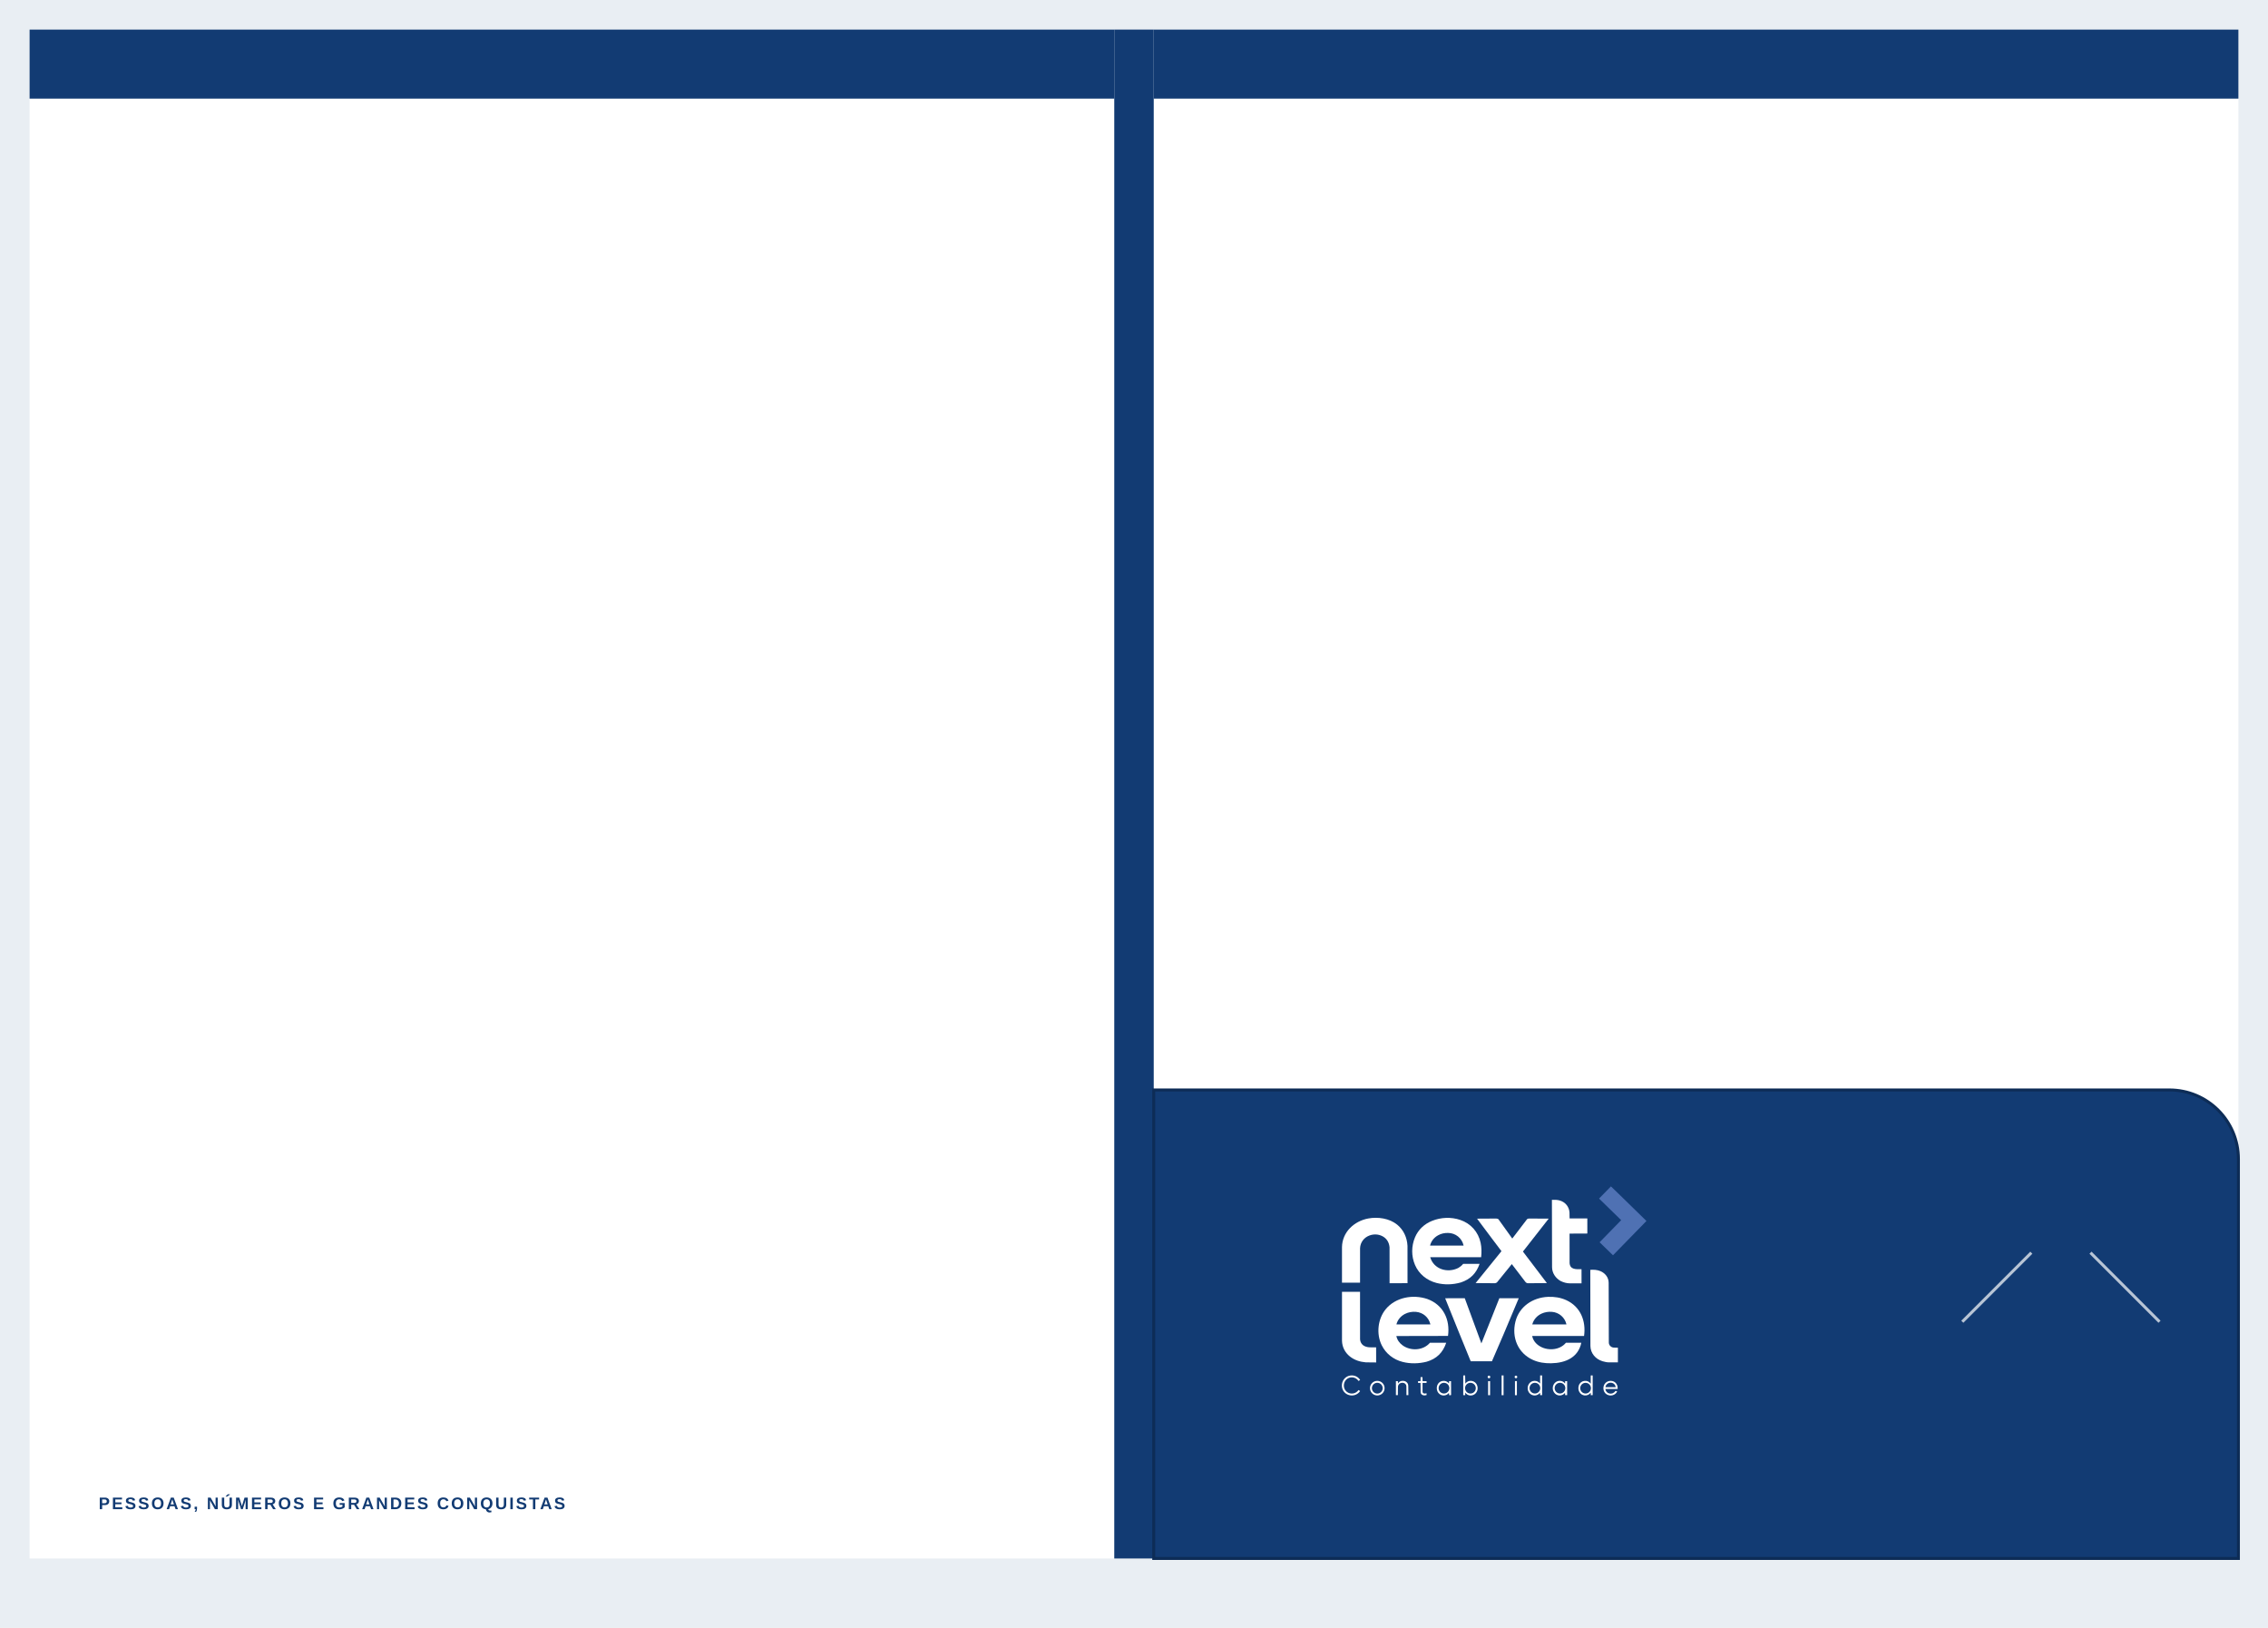
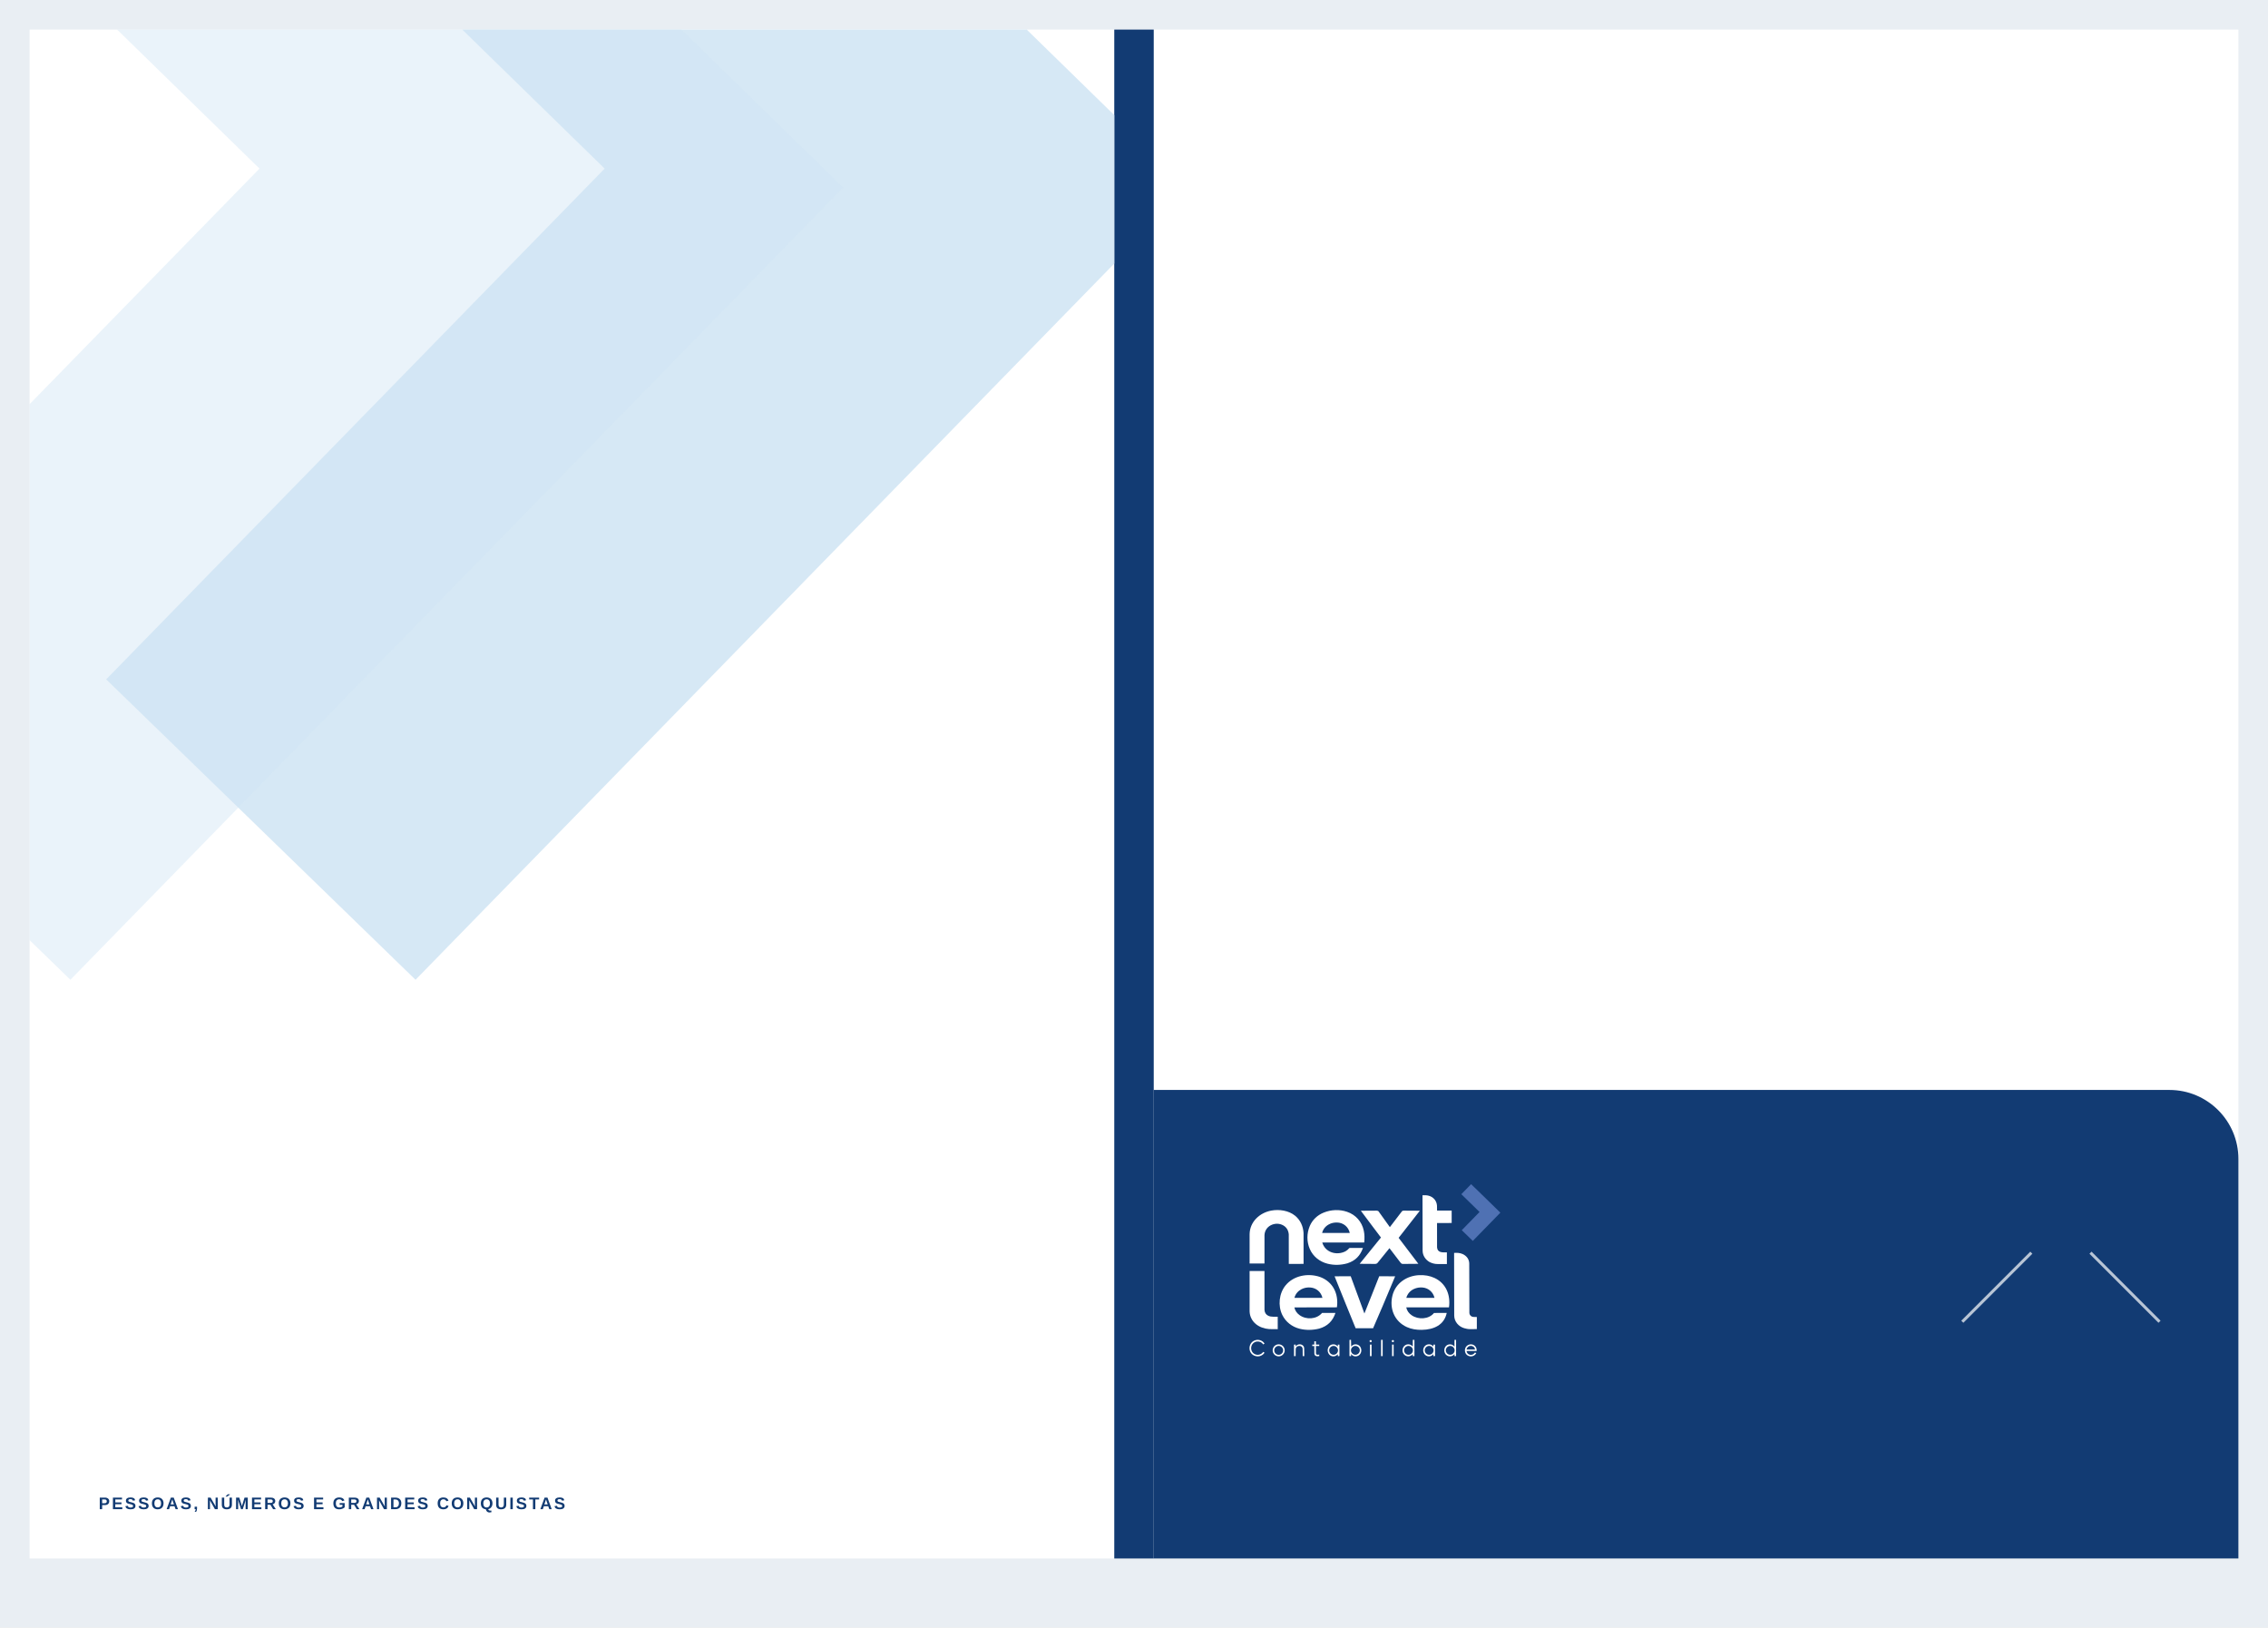
<svg xmlns="http://www.w3.org/2000/svg" width="460mm" height="330mm" viewBox="-6 -6 460 330">
  <style>text{font-family:Montserrat,'Segoe UI',Arial,sans-serif}</style>
+   <defs>
+     <clipPath id="clip-esq">
+       <rect x="0" y="0" width="220" height="310" />
+     </clipPath>
+   </defs>
  <rect x="-6" y="-6" width="460" height="330" fill="#E9EEF3" />
  <g id="interior">
    <rect x="0" y="0" width="220" height="310" fill="#FFFFFF" />
    <rect x="228" y="0" width="220" height="310" fill="#FFFFFF" />
    <rect x="220" y="0" width="8" height="310" fill="#123B73" />
-     <rect x="0" y="0" width="220" height="14" fill="#123B73" />
-     <rect x="228" y="0" width="220" height="14" fill="#123B73" />
+     <g clip-path="url(#clip-esq)">
+       <polygon transform="translate(13 -130) scale(1.7) translate(-765.38 -34.71)" points="803.78 224.51 766.87 188.68 826.34 127.76 765.38 68.26 798.09 34.71 823.43 59.16 895.99 130.02 803.78 224.51" fill="#D2E6F4" fill-opacity="0.9" />
+       <polygon transform="translate(-57 -130) scale(1.7) translate(-765.38 -34.71)" points="803.78 224.51 766.87 188.68 826.34 127.76 765.38 68.26 798.09 34.71 823.43 59.16 895.99 130.02 803.78 224.51" fill="#D2E6F4" fill-opacity="0.45" />
+     </g>
    <path d="M228 215 H434 A14 14 0 0 1 448 229 V310 H228 Z" fill="#123B73" />
-     <path d="M228 215 H434 A14 14 0 0 1 448 229 V310 H228 Z" fill="none" stroke="#0d2c56" stroke-width="0.6" />
-     <g transform="translate(262 232) scale(0.07359)">
+     <g transform="translate(244 232) scale(0.06061)">
      <polygon fill="#4f71b3" points="803.78 224.51 766.87 188.68 826.34 127.76 765.38 68.26 798.09 34.71 823.43 59.16 895.99 130.02 803.78 224.51" />
      <path fill="#FFFFFF" d="M390.86,248.19l45.27-.07c-9.33,26.44-25.3,42.53-51.86,51.33-21.87,6.16-44.62,7-66.76,1.33-26.45-6.78-48.52-24.34-59.36-49.53-10.48-24.35-10.25-52.11.05-76.4,8.96-21.12,25.65-36.63,46.88-45.15,24.79-9.96,52.56-11.08,77.81-2.56,29.03,9.8,49.69,33.14,56.06,62.99,2.78,13.03,2.89,26.08,1.46,39.68l-140.4.02c9.7,33.27,47.76,44.52,77.47,29.58,5.1-3.06,9.35-6.3,13.39-11.23ZM392.07,197.83c-4.59-20.93-22.33-34.6-42.78-34.86-9.69-.12-18.79,1.59-27.16,6.29-11.32,6.02-19.53,16.1-22.56,28.65l92.5-.08Z" />
      <path fill="#FFFFFF" d="M568.95,301.56c-3.85-.46-5.53-2.34-7.46-4.85l-36.6-47.9-39.22,48.42c-1.78,2.71-4.28,3.9-7.57,4.29l-52.97-.38,71.28-87.94-28.34-37.56-38.95-52.03,52.79-.32c2.23.35,4.18.45,6,1.72l38.28,53.41,40.9-53.52c1.62-1.21,3.34-1.39,5.36-1.63l54.09.31-70.97,90.68,66.04,86.89-52.67.42Z" />
      <path fill="#FFFFFF" d="M674.04,465.58l42.46-.11c-8.43,40.59-43.6,55.95-83.21,56.6-17.43.28-34.27-2.09-50.11-9.22-41.6-18.74-59.08-61.99-48.33-105.38,10.3-41.59,47.84-66.71,89.94-68.4,17.66-.71,34.47,1.93,50.4,9.16,39.02,18.03,54.62,57.1,48.87,98.57l-143,.09c2.23,11.07,8.98,20.3,18.38,26.54,21.82,15.04,56.89,13.76,74.6-7.85ZM675.55,415.05c-4.24-19.13-20.38-33.14-40.09-34.68-10.01-.79-19.51.79-28.62,4.91-12.44,5.8-21.81,16.13-25.53,29.74l94.23.03Z" />
      <path fill="#FFFFFF" d="M224.14,472.87c22.33,15.99,56.69,14.35,75.2-7.35h44.81c-9.22,27.45-26.68,44.29-54.08,52.3-21.72,5.37-44.1,6.03-65.93.54-25.29-6.36-46.48-22.87-57.88-46.18-15.09-30.84-11.05-71.99,11.01-98.92,27.19-33.19,75.31-41.69,115.05-28.2,43.32,15.83,63.06,56.35,56.75,101.66l-85.2.2h-8.85s-48.33.1-48.33.1c2.16,10.57,8.51,19.44,17.45,25.84ZM300.55,414.95c-4.58-19.64-20.32-32.77-39.6-34.52-10.68-.97-21.05.89-30.64,5.73-11.42,5.99-20.19,15.95-23.42,28.87l93.65-.07Z" />
      <polygon fill="#FFFFFF" points="543.97 342.93 502.52 441.49 470.12 516.59 411.64 516.58 376.64 430.72 341.21 342.95 395.23 342.81 441.04 467.33 467.48 401.07 490.57 342.88 543.97 342.93" />
      <path fill="#FFFFFF" d="M684.16,246.13c1.47,17.5,16.37,17.21,32.88,16.71l.04,39.01-31.23.03c-9.54,0-17.97-2.34-26.57-6.52-13.55-7.77-23.4-21.56-23.44-38.18l-.39-185.46c7.39-.17,13.93-.19,20.63,1.57,15.71,4.12,26.75,16.97,27.82,33.15l.27,16.51,48.86.08.04,41.54-48.98.22.07,81.35Z" />
      <path fill="#FFFFFF" d="M817.31,479.14l-.03,40.44-24.2.03c-6.48,0-11.99-1.53-18.37-3.19-18.52-5.57-33.1-21.82-33.14-42.32l-.37-209.44c9.55-.66,18.88-.26,27.96,3.57,13.05,5.51,22.64,17.31,22.68,32.08l.45,164.53c.02,8.07,6.8,13.86,13.86,14.04l11.17.27Z" />
      <path fill="#FFFFFF" d="M168.64,172.13c-11.52-6.1-24.47-6.47-36.24-2.04-14.96,5.62-24.94,18.69-25.71,34.88l-.03,95.11-49.8-.06.02-98.18c.77-41.18,33.35-71.43,72.38-78.71,26.66-4.98,58.29-.34,79.58,16.93,17.87,14.49,27.48,35.62,28.57,58.74l.06,102.6-49.45.08-.07-98.74c-1.11-13.21-7.42-24.3-19.32-30.6Z" />
      <path fill="#FFFFFF" d="M150.96,478.26l.06,41.56-28.47-.29c-16.1-1.32-31.31-6.2-43.87-16.13-13.41-10.8-21.26-25.67-21.79-43.09v-135.12s49.74-.04,49.74-.04l.06,130.5c.56,8.75,5.03,15.72,12.7,19.32,5.04,2.28,10.45,3.26,16.07,3.16l15.49.13Z" />
      <path fill="#FFFFFF" d="M102.4,595.76c1.75.71,2.71,1.75,4.39,3.04-6.71,9.79-18.65,14.14-30.28,10.97-11.76-3.2-19.52-13.1-19.97-25.28-.46-12.67,7.15-23.85,18.76-27.6,11.92-3.85,25.04.59,31.58,11.18l-4.53,2.81c-4.79-7.5-13.07-10.95-21.9-9.72-7.89,1.1-14.87,6.95-17.35,15.18-3.24,10.72,1.09,21.86,10.8,26.77,9.76,4.93,21.88,2.23,28.51-7.35Z" />
      <path fill="#FFFFFF" d="M211.11,587.39l-.23,22.55h-5.36s-.02-38.49-.02-38.49l5.45-.1.21,6.45c2.77-4.83,7.3-7.16,12.87-7.32,8.19-.23,15.39,5.25,15.5,13.73l.31,25.71h-5.29s-.18-23.85-.18-23.85c-.04-5.73-4.16-9.79-9.55-10.21-7.28-.57-13.64,3.74-13.72,11.53Z" />
      <path fill="#FFFFFF" d="M289.94,604.72l.06,4.97c-3.05.91-6.39,1.22-9.63.38-3.97-1.03-6.73-4.23-6.77-8.44l-.21-25.39-6.63.07c-.38-1.53-.33-3.09-.17-4.96l6.83-.08.03-10.97h5.32s.15,10.97.15,10.97l10.97.09c.25,1.65.27,3.06.02,4.85l-11.02-.05.04,24.22c0,2.82,2.04,4.88,4.79,4.99,2.07.08,3.56-.05,6.21-.66Z" />
      <rect fill="#FFFFFF" x="472.26" y="580.09" width="54.45" height="5.37" transform="translate(-83.4319 1082.096) rotate(-89.9839)" />
      <rect fill="#FFFFFF" x="459.64" y="571.35" width="5.41" height="38.69" />
      <rect fill="#FFFFFF" x="516.91" y="587.99" width="38.71" height="5.32" transform="translate(-54.6185 1126.656) rotate(-89.9756)" />
      <circle fill="#FFFFFF" cx="461.95" cy="559.78" r="3.65" />
      <circle fill="#FFFFFF" cx="536.3" cy="559.74" r="3.63" />
      <path fill="#FFFFFF" d="M677.42,609.8l-5.47.12-.35-6.3c-4.07,4.82-9.37,7.35-15.4,7.17-5.83-.18-11.34-3.09-14.87-8.4-5.27-7.92-4.7-18.57,1.75-25.76,7.82-8.7,21.88-8.14,28.44,1.26.83-2.49.3-4.31.38-6.44h5.49s.03,38.35.03,38.35ZM672.45,590.6c0-8.14-6.6-14.74-14.74-14.74s-14.74,6.6-14.74,14.74,6.6,14.74,14.74,14.74,14.74-6.6,14.74-14.74Z" />
      <path fill="#FFFFFF" d="M357.55,609.46c-1.59,1.06-3.65.56-5.48.43-.02-2.05.34-3.89-.52-6.11-7.19,9.2-20.97,9.43-28.57.45-4.97-5.88-6.09-13.79-3.69-20.98,2.23-6.67,7.91-11.2,13.83-12.34,7.46-1.44,14.27,1.01,18.45,6.74.84-2.2.56-3.99.46-6.24h5.4s.13,38.06.13,38.06ZM352.69,590.65c0-8.15-6.61-14.76-14.76-14.76s-14.76,6.61-14.76,14.76,6.61,14.76,14.76,14.76,14.76-6.61,14.76-14.76Z" />
      <path fill="#FFFFFF" d="M425.67,604.46c-4.12,4.71-9.53,6.48-15.17,6.34-5.49-.13-10.34-3.09-14.11-7.87l.16,6.83c-1.95.43-3.64.41-5.52,0l.07-53.95c1.61-.45,3.19-.34,5.18-.19l.56,22.41c4.04-5.29,9.07-7.66,14.97-7.53,5.7.13,10.93,2.47,14.75,7.34,5.66,7.83,5.75,19.04-.88,26.61ZM425.64,590.67c0-8.17-6.62-14.79-14.79-14.79s-14.79,6.62-14.79,14.79,6.62,14.79,14.79,14.79,14.79-6.62,14.79-14.79Z" />
      <path fill="#FFFFFF" d="M174.29,590.64c0,11.11-9.01,20.12-20.12,20.12s-20.12-9.01-20.12-20.12,9.01-20.12,20.12-20.12,20.12,9.01,20.12,20.12ZM169.03,590.7c0-8.21-6.65-14.86-14.86-14.86s-14.86,6.65-14.86,14.86,6.65,14.86,14.86,14.86,14.86-6.65,14.86-14.86Z" />
      <path fill="#FFFFFF" d="M602.72,603.25c-7.13,9.34-20.66,10.3-28.88,1.32-6.62-7.23-6.9-18.3-1.33-26.28,3.77-5.05,9.12-7.72,14.94-7.81,6.1-.1,11.21,2.41,15.42,7.51l.17-22.44,5.32.09.06,54.26-5.33.02-.37-6.69ZM603.33,590.64c0-8.15-6.61-14.76-14.76-14.76s-14.76,6.61-14.76,14.76,6.61,14.76,14.76,14.76,14.76-6.61,14.76-14.76Z" />
      <path fill="#FFFFFF" d="M742.38,603.06c-4,5.44-9.95,8.19-16.66,7.65-6.16-.5-12-4.21-15.06-10.29-2.68-5.33-2.95-11.36-1.13-17.05,2.19-6.84,8.07-11.52,14.27-12.55,7.63-1.27,14.28,1.42,18.59,7.6l.06-22.68c1.67-.39,3.45-.34,5.36,0v54.15s-5.24.11-5.24.11l-.19-6.94ZM742.96,590.68c0-8.14-6.6-14.74-14.74-14.74s-14.74,6.6-14.74,14.74,6.6,14.74,14.74,14.74,14.74-6.6,14.74-14.74Z" />
      <path fill="#FFFFFF" d="M810.2,598.67c1.19-.87,3.98.42,5.16,1.19-5.48,10.65-18.48,14.07-28.82,7.98-11.24-6.62-12.14-23.66-2.89-32.06,4.83-4.39,11.22-6.14,17.83-4.83,10.08,2,16.19,11.47,15.05,21.86l-33.71.05c.59,6.39,5.22,11.21,10.91,12.47,6.37,1.42,12.55-.74,16.48-6.66ZM811.22,587.87c-.95-8.11-7.6-12.44-14.68-12.23-6.71.2-12.51,5.13-13.62,12.29l28.31-.06Z" />
    </g>
    <g stroke="#FFFFFF" stroke-width="0.6" opacity="0.7">
      <path d="M392 262 L406 248" />
      <path d="M432 262 L418 248" />
    </g>
    <text x="14" y="300" font-size="3.4" font-weight="600" fill="#123B73" letter-spacing="0.4">PESSOAS, NÚMEROS E GRANDES CONQUISTAS</text>
  </g>
</svg>
